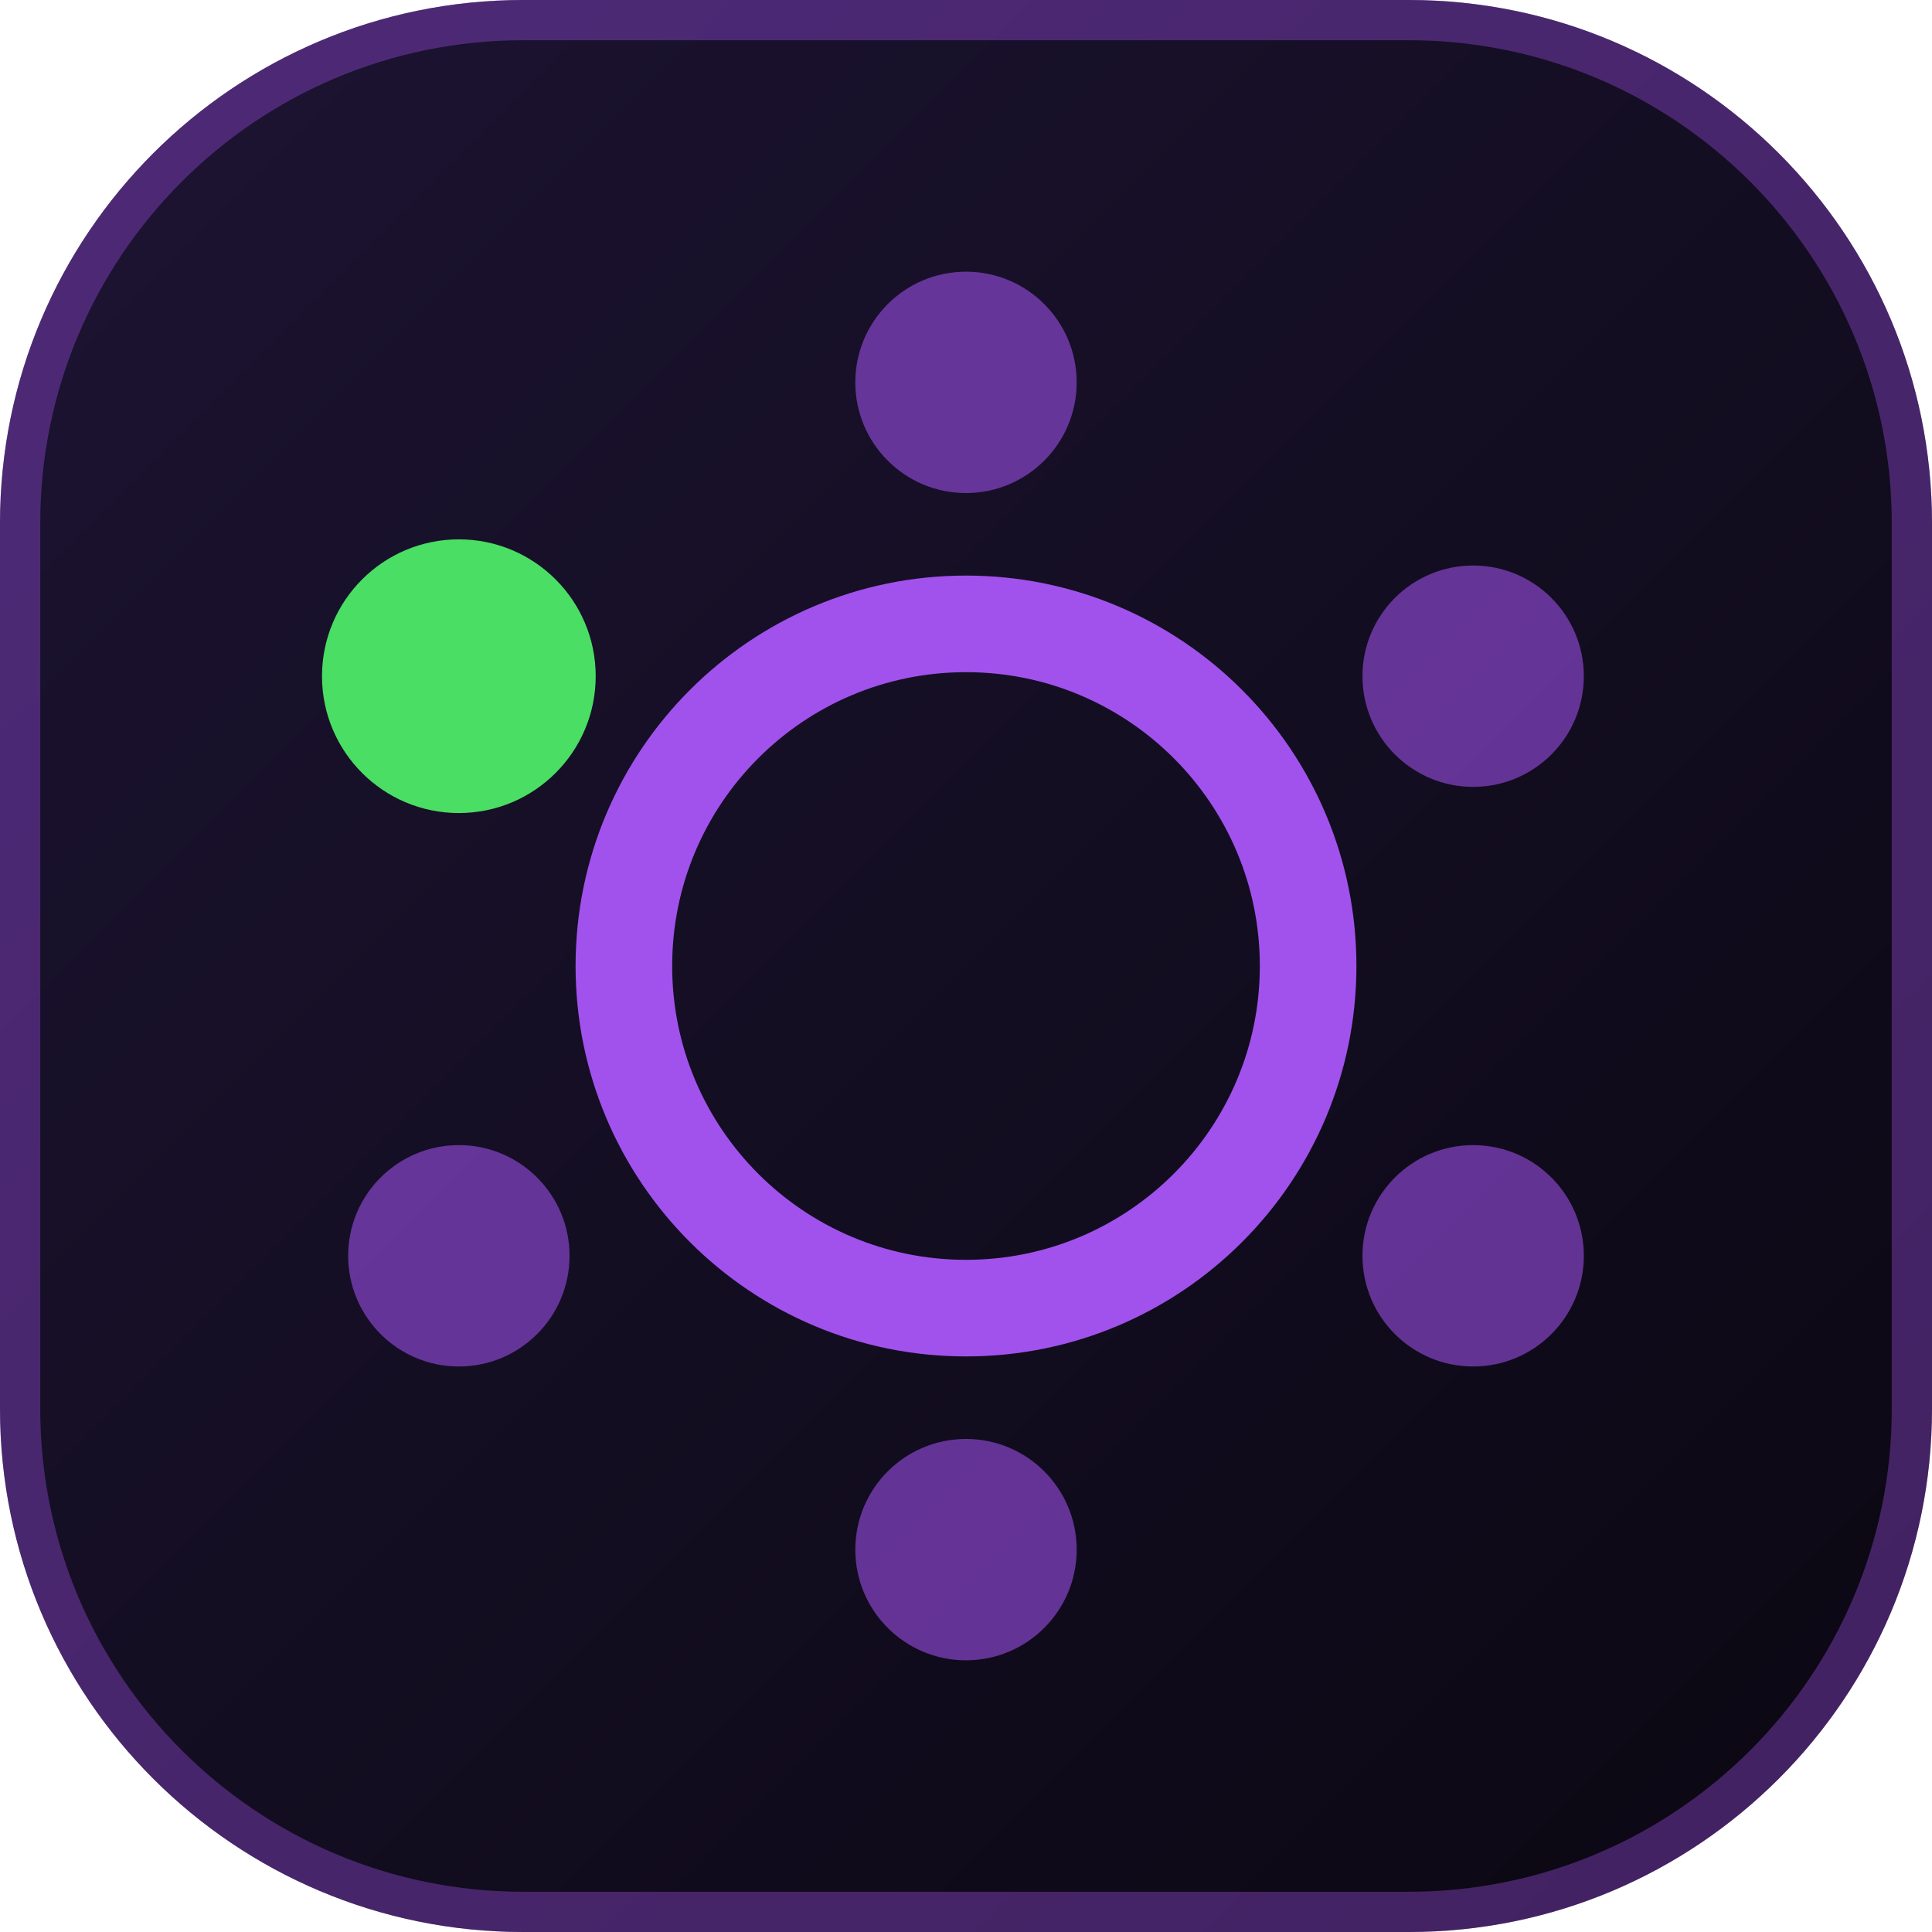
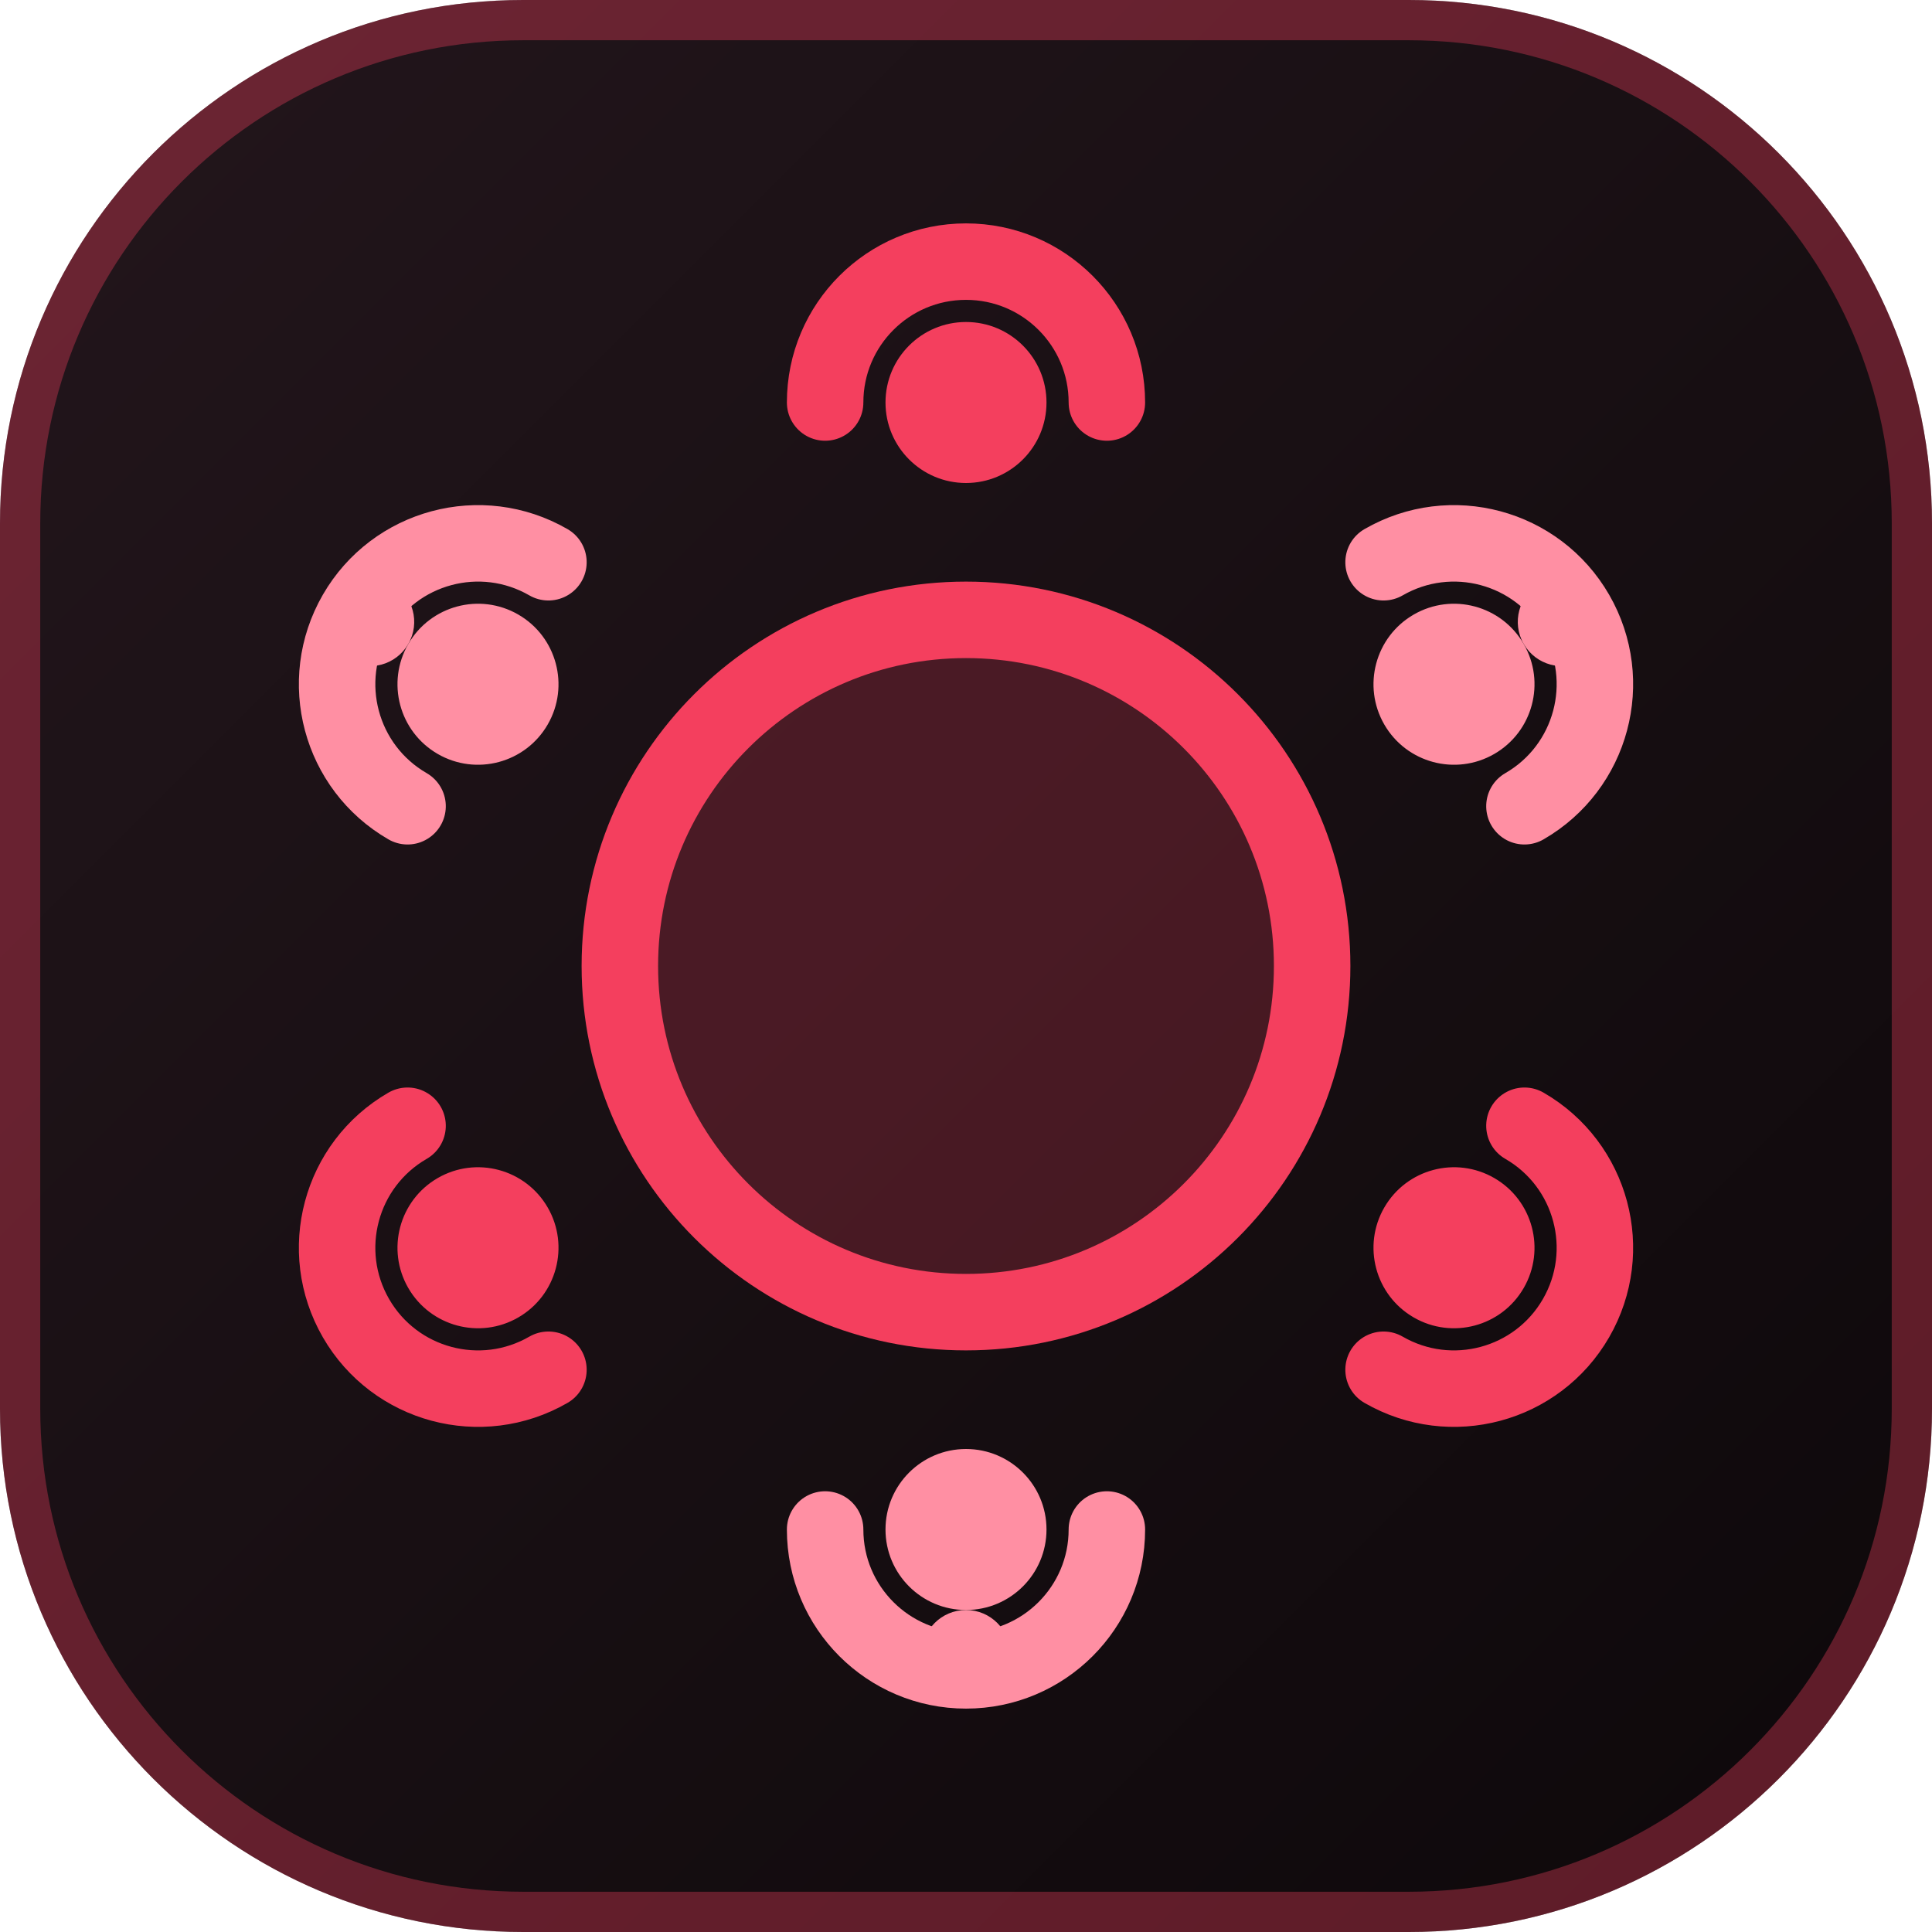
<svg xmlns="http://www.w3.org/2000/svg" viewBox="0 0 48 48" width="48" height="48" role="img" aria-label="SitNext">
  <defs>
    <linearGradient id="tile" x1="0" y1="0" x2="1" y2="1">
-       <stop offset="0%" stop-color="#1D1433" />
-       <stop offset="100%" stop-color="#0A0711" />
+       <stop offset="0%" stop-color="#23161C" />
+       <stop offset="100%" stop-color="#0D080A" />
    </linearGradient>
+     <g id="plain">
+       <path d="M16.5 6 A3.5 3.5 0 0 1 23.5 6" fill="none" stroke="#F43F5E" stroke-width="1.9" stroke-linecap="round" />
+       <circle cx="20" cy="6" r="2" fill="#F43F5E" />
+     </g>
+     <g id="gathered">
+       <path d="M16.5 6 A3.5 3.5 0 0 1 23.5 6" fill="none" stroke="#FF8FA3" stroke-width="1.9" stroke-linecap="round" />
+       <circle cx="20" cy="2.9" r="1.1" fill="#FF8FA3" />
+       <circle cx="20" cy="6" r="2" fill="#FF8FA3" />
+     </g>
  </defs>
  <rect width="48" height="48" rx="13" fill="url(#tile)" />
-   <rect x="0.5" y="0.5" width="47" height="47" rx="12.5" fill="none" stroke="#A855F7" stroke-opacity="0.35" />
-   <g transform="translate(4 4)" fill="#A855F7" fill-opacity="0.55">
-     <circle cx="20" cy="20" r="8.5" fill="none" stroke="#A855F7" stroke-opacity="0.95" stroke-width="2.4" />
-     <circle cx="20" cy="5.5" r="2.75" />
-     <circle cx="32.6" cy="12.8" r="2.75" />
-     <circle cx="32.6" cy="27.2" r="2.75" />
-     <circle cx="20" cy="34.5" r="2.75" />
-     <circle cx="7.4" cy="27.2" r="2.75" />
-     <circle cx="7.4" cy="12.8" r="3.4" fill="#4ADE64" fill-opacity="1" />
+   <rect x="0.5" y="0.5" width="47" height="47" rx="12.5" fill="none" stroke="#F43F5E" stroke-opacity="0.35" />
+   <g transform="translate(4 4)">
+     <circle cx="20" cy="20" r="8.6" fill="#F43F5E" opacity="0.22" />
+     <circle cx="20" cy="20" r="8.6" fill="none" stroke="#F43F5E" stroke-width="1.9" />
+     <use href="#plain" />
+     <use href="#gathered" transform="rotate(60 20 20)" />
+     <use href="#plain" transform="rotate(120 20 20)" />
+     <use href="#gathered" transform="rotate(180 20 20)" />
+     <use href="#plain" transform="rotate(240 20 20)" />
+     <use href="#gathered" transform="rotate(300 20 20)" />
  </g>
</svg>
